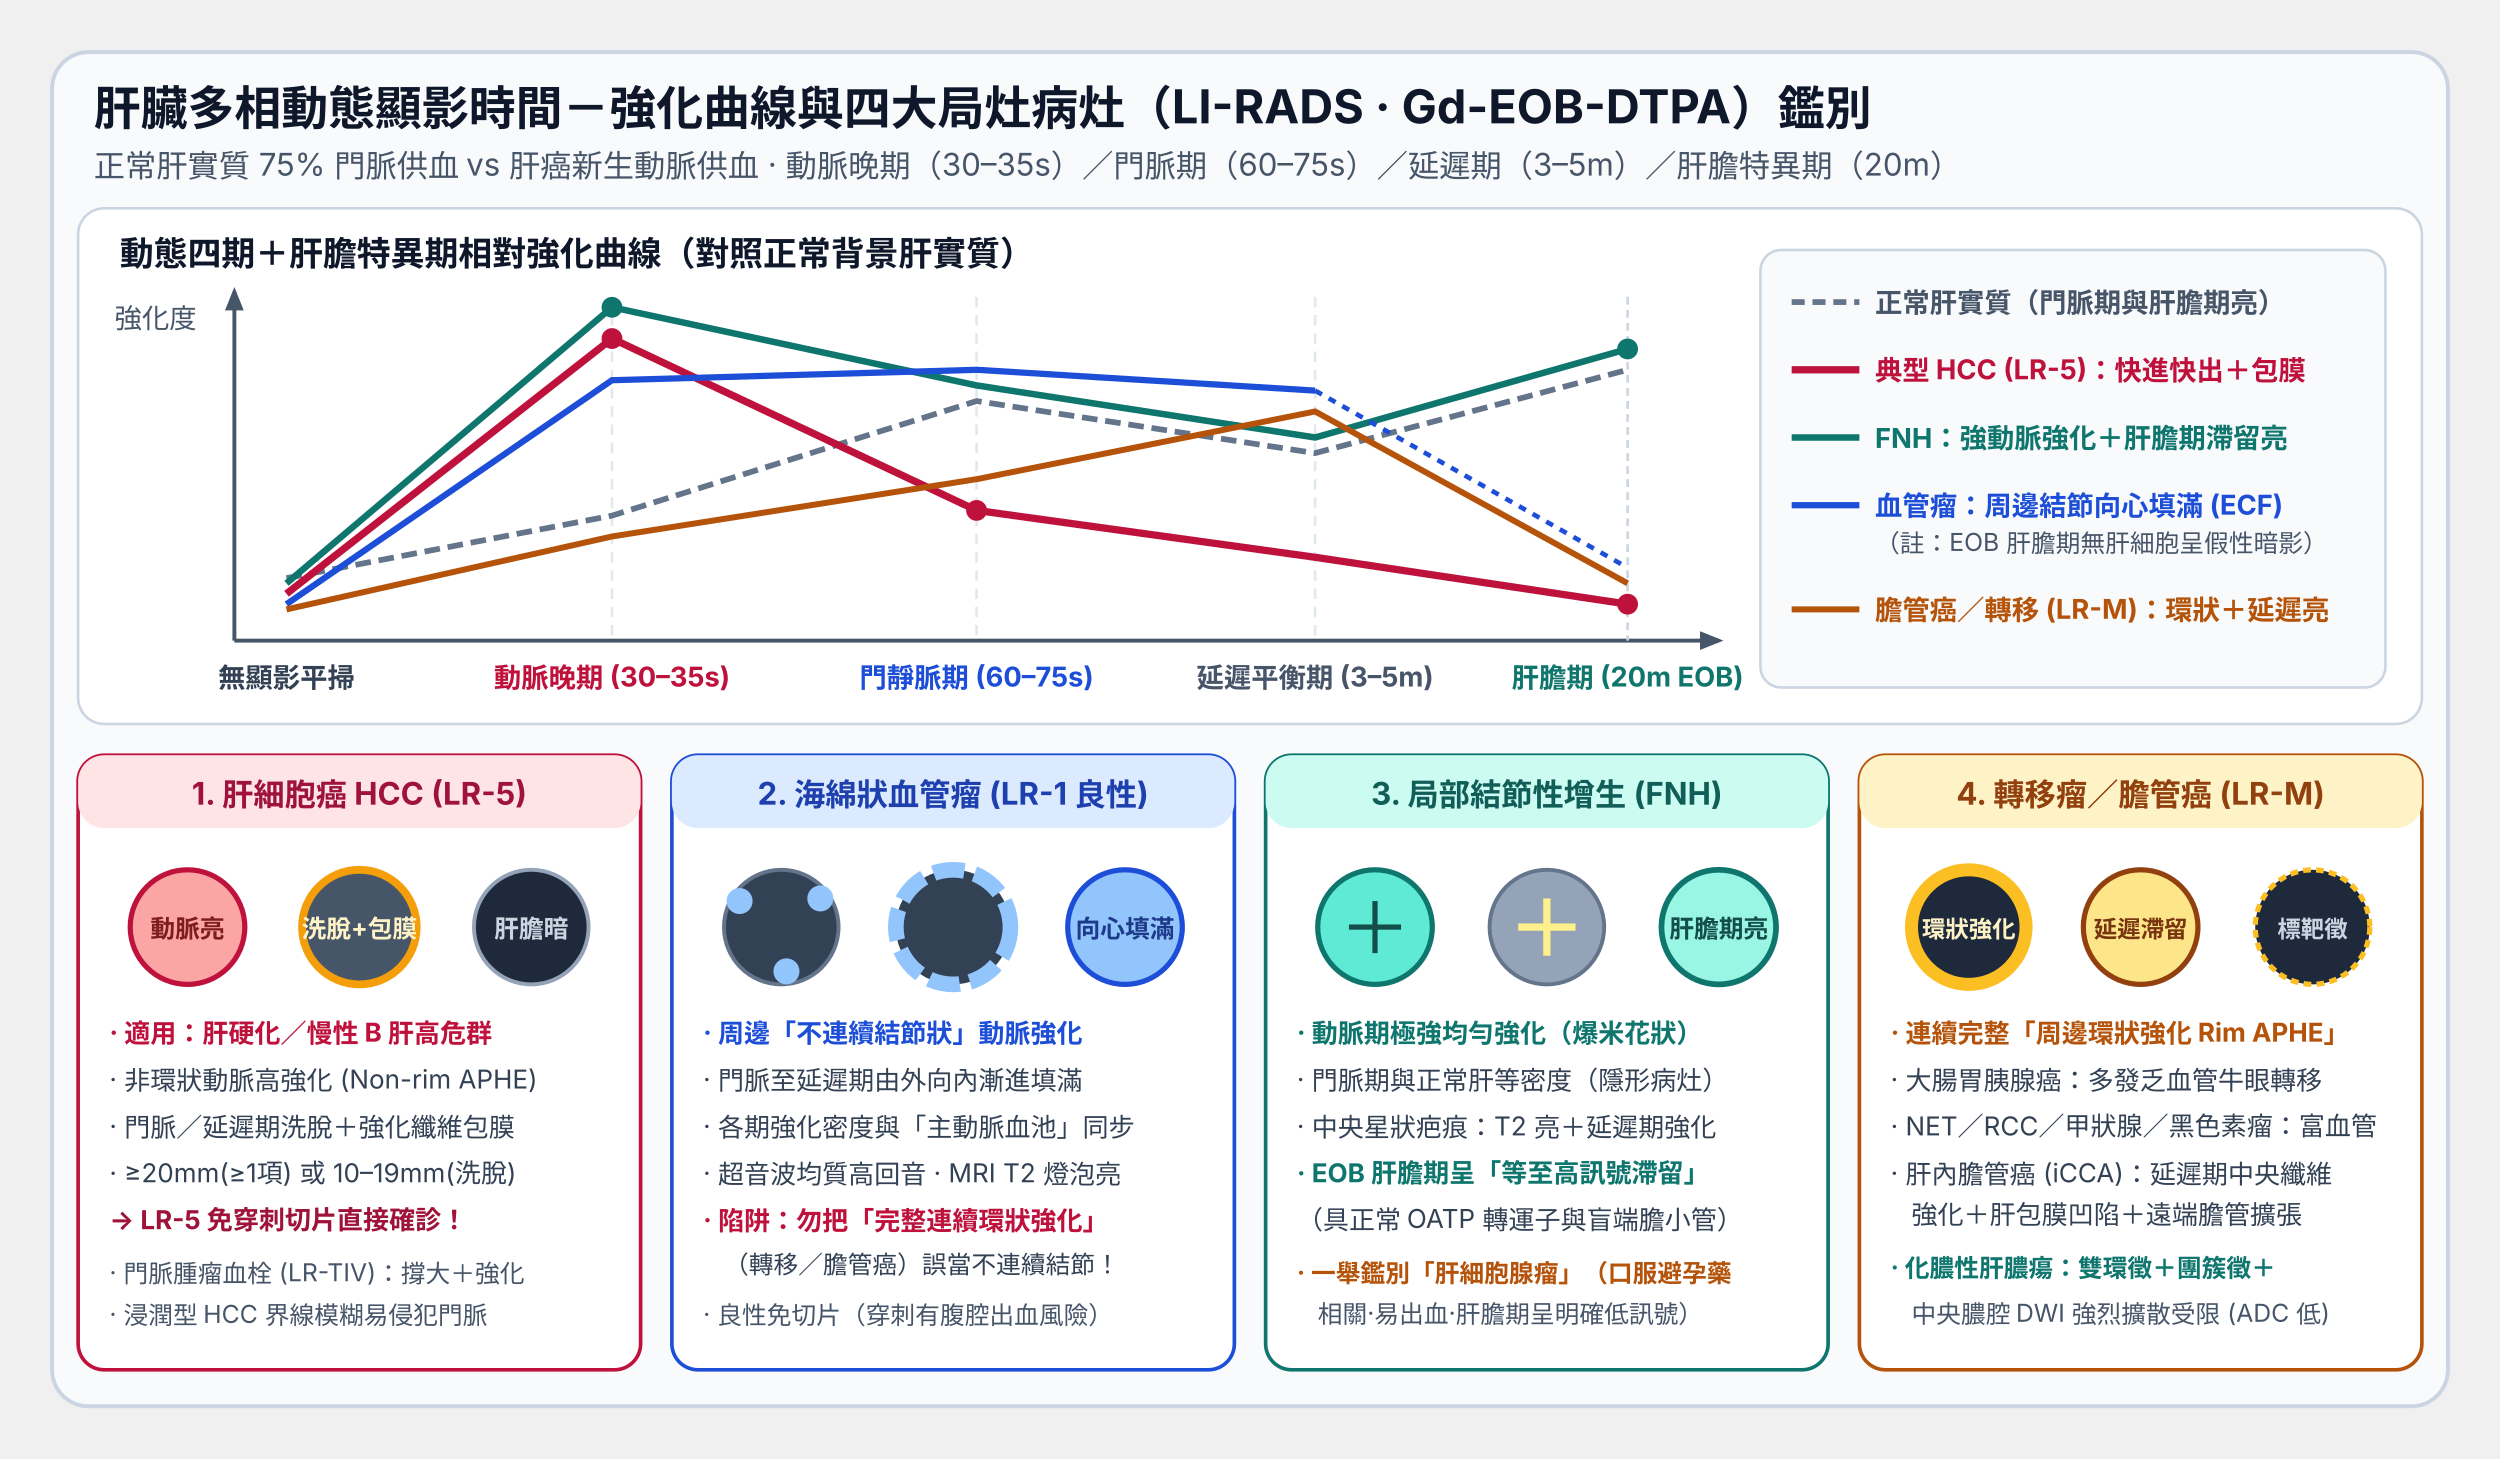
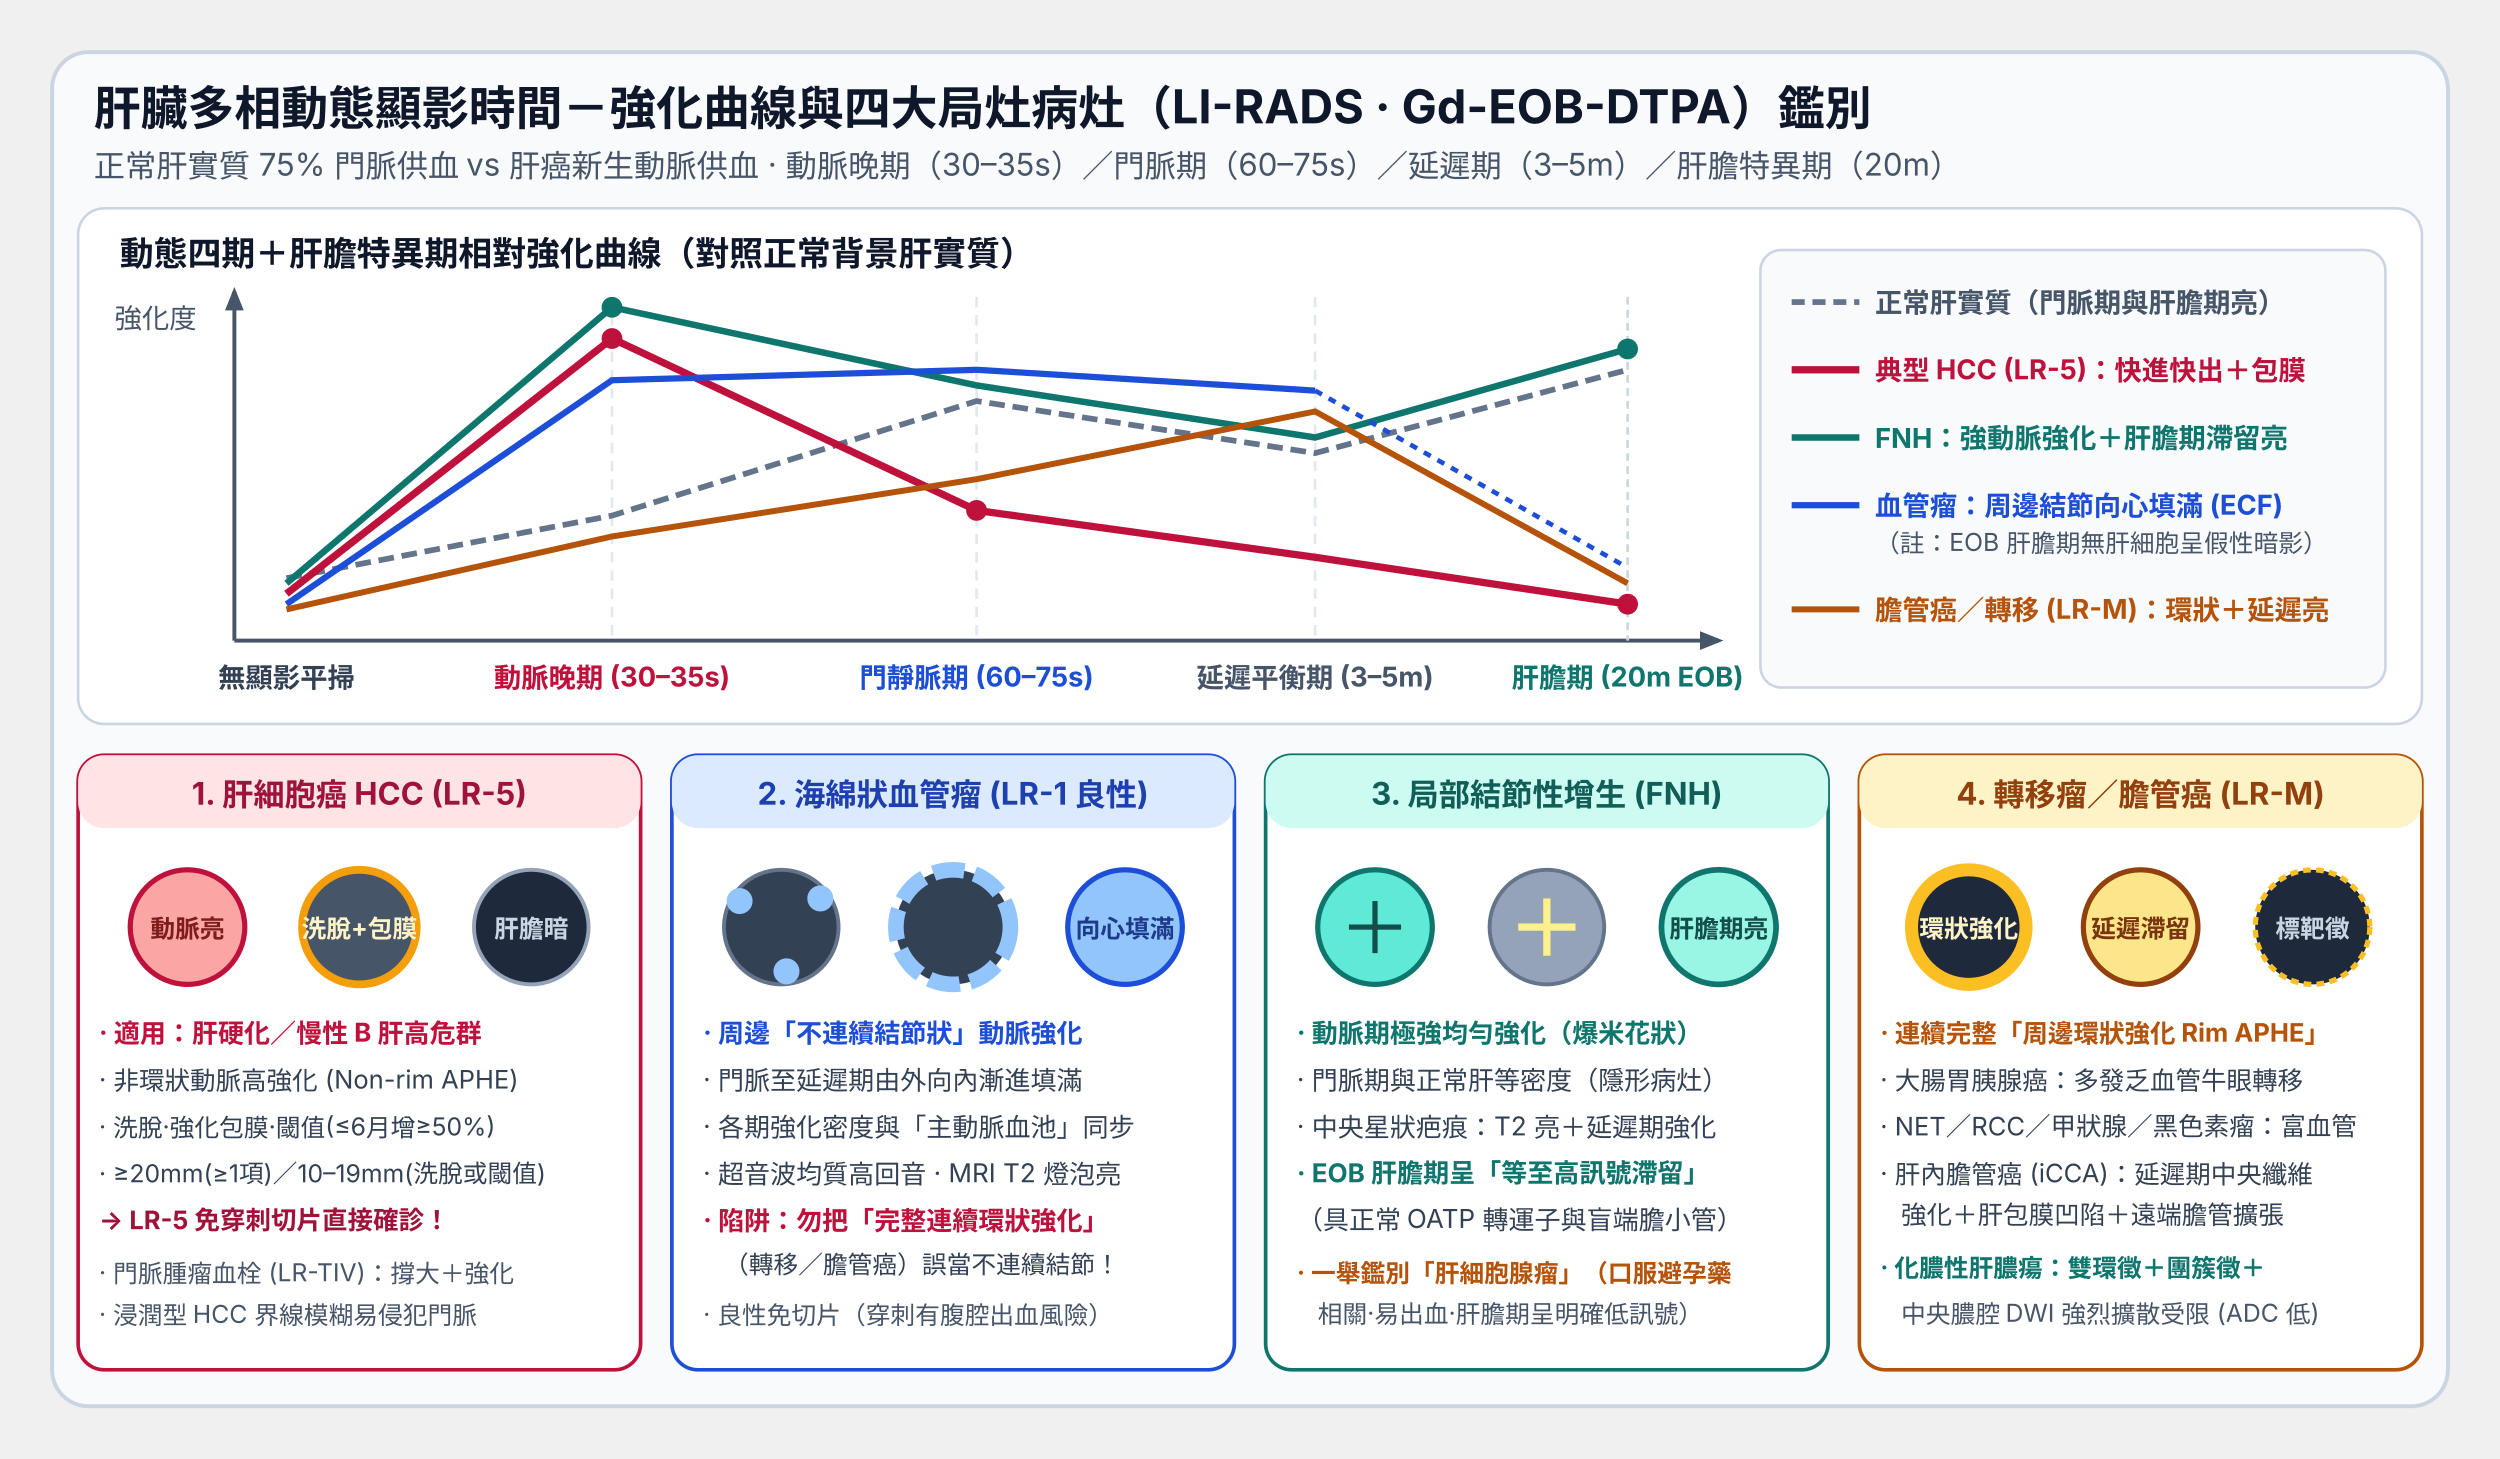
<svg xmlns="http://www.w3.org/2000/svg" viewBox="0 0 960 560" width="960" height="560" role="img" aria-labelledby="rad05-title rad05-desc">
  <defs>
    <marker id="arrAxis5" viewBox="0 0 10 10" refX="8" refY="5" markerWidth="6" markerHeight="6" orient="auto">
      <path d="M 0 1 L 10 5 L 0 9 z" fill="#475569" />
    </marker>
  </defs>
  <g font-family="system-ui, -apple-system, 'Noto Sans TC', sans-serif">
    <rect x="20" y="20" width="920" height="520" rx="14" fill="#f8fafc" stroke="#cbd5e1" stroke-width="1.5" />
    <text x="36" y="48" font-size="18" font-weight="700" fill="#0f172a">肝臟多相動態顯影時間－強化曲線與四大局灶病灶（LI-RADS · Gd-EOB-DTPA）鑑別</text>
    <text x="36" y="68" font-size="12" fill="#475569">正常肝實質 75% 門脈供血 vs 肝癌新生動脈供血 · 動脈晚期（30–35s）／門脈期（60–75s）／延遲期（3–5m）／肝膽特異期（20m）</text>
    <rect x="30" y="80" width="900" height="198" rx="10" fill="#ffffff" stroke="#cbd5e1" />
    <text x="46" y="102" font-size="13" font-weight="700" fill="#0f172a">動態四期＋肝膽特異期相對強化曲線（對照正常背景肝實質）</text>
    <line x1="90" y1="246" x2="660" y2="246" stroke="#475569" stroke-width="1.5" marker-end="url(#arrAxis5)" />
    <line x1="90" y1="246" x2="90" y2="112" stroke="#475569" stroke-width="1.5" marker-end="url(#arrAxis5)" />
    <text x="44" y="126" font-size="10.5" fill="#475569">強化度</text>
    <line x1="235" y1="114" x2="235" y2="246" stroke="#e2e8f0" stroke-dasharray="4,3" />
    <line x1="375" y1="114" x2="375" y2="246" stroke="#e2e8f0" stroke-dasharray="4,3" />
    <line x1="505" y1="114" x2="505" y2="246" stroke="#e2e8f0" stroke-dasharray="4,3" />
    <line x1="625" y1="114" x2="625" y2="246" stroke="#cbd5e1" stroke-dasharray="3,2" />
    <text x="110" y="264" font-size="10.5" font-weight="700" fill="#334155" text-anchor="middle">無顯影平掃</text>
    <text x="235" y="264" font-size="10.5" font-weight="700" fill="#be123c" text-anchor="middle">動脈晚期 (30–35s)</text>
    <text x="375" y="264" font-size="10.5" font-weight="700" fill="#1d4ed8" text-anchor="middle">門靜脈期 (60–75s)</text>
    <text x="505" y="264" font-size="10.5" font-weight="700" fill="#475569" text-anchor="middle">延遲平衡期 (3–5m)</text>
    <text x="625" y="264" font-size="10.5" font-weight="700" fill="#0f766e" text-anchor="middle">肝膽期 (20m EOB)</text>
    <path d="M 110 222 L 235 198 L 375 154 L 505 174 L 625 142" fill="none" stroke="#64748b" stroke-width="2.2" stroke-dasharray="6,3" />
    <path d="M 110 228 L 235 130 L 375 196 L 505 214 L 625 232" fill="none" stroke="#be123c" stroke-width="2.8" />
    <circle cx="235" cy="130" r="4" fill="#be123c" />
    <circle cx="375" cy="196" r="4" fill="#be123c" />
    <circle cx="625" cy="232" r="4" fill="#be123c" />
    <path d="M 110 224 L 235 118 L 375 148 L 505 168 L 625 134" fill="none" stroke="#0f766e" stroke-width="2.5" />
    <circle cx="235" cy="118" r="4" fill="#0f766e" />
    <circle cx="625" cy="134" r="4" fill="#0f766e" />
    <path d="M 110 232 L 235 146 L 375 142 L 505 150" fill="none" stroke="#1d4ed8" stroke-width="2.4" />
    <path d="M 505 150 L 625 218" fill="none" stroke="#1d4ed8" stroke-width="1.8" stroke-dasharray="3,3" />
    <path d="M 110 234 L 235 206 L 375 184 L 505 158 L 625 224" fill="none" stroke="#b45309" stroke-width="2.3" />
    <rect x="676" y="96" width="240" height="168" rx="8" fill="#f8fafc" stroke="#cbd5e1" />
    <line x1="688" y1="116" x2="714" y2="116" stroke="#64748b" stroke-width="2.2" stroke-dasharray="5,3" />
    <text x="720" y="120" font-size="10.5" font-weight="700" fill="#475569">正常肝實質（門脈期與肝膽期亮）</text>
    <line x1="688" y1="142" x2="714" y2="142" stroke="#be123c" stroke-width="2.8" />
    <text x="720" y="146" font-size="10.5" font-weight="700" fill="#be123c">典型 HCC (LR-5)：快進快出＋包膜</text>
    <line x1="688" y1="168" x2="714" y2="168" stroke="#0f766e" stroke-width="2.5" />
    <text x="720" y="172" font-size="10.5" font-weight="700" fill="#0f766e">FNH：強動脈強化＋肝膽期滯留亮</text>
    <line x1="688" y1="194" x2="714" y2="194" stroke="#1d4ed8" stroke-width="2.4" />
    <text x="720" y="198" font-size="10.5" font-weight="700" fill="#1d4ed8">血管瘤：周邊結節向心填滿 (ECF)</text>
    <text x="720" y="212" font-size="9.5" fill="#475569">（註：EOB 肝膽期無肝細胞呈假性暗影）</text>
    <line x1="688" y1="234" x2="714" y2="234" stroke="#b45309" stroke-width="2.3" />
    <text x="720" y="238" font-size="10.5" font-weight="700" fill="#b45309">膽管癌／轉移 (LR-M)：環狀＋延遲亮</text>
    <rect x="30" y="290" width="216" height="236" rx="10" fill="#ffffff" stroke="#be123c" stroke-width="1.4" />
    <rect x="30" y="290" width="216" height="28" rx="10" fill="#ffe4e6" />
    <text x="138" y="309" font-size="12" font-weight="700" fill="#9f1239" text-anchor="middle">1. 肝細胞癌 HCC (LR-5)</text>
    <circle cx="72" cy="356" r="22" fill="#fca5a5" stroke="#be123c" stroke-width="2" />
    <text x="72" y="360" font-size="9.5" font-weight="700" fill="#7f1d1d" text-anchor="middle">動脈亮</text>
    <circle cx="138" cy="356" r="22" fill="#475569" stroke="#f59e0b" stroke-width="3" />
    <text x="138" y="360" font-size="9.5" font-weight="700" fill="#fef3c7" text-anchor="middle">洗脫+包膜</text>
    <circle cx="204" cy="356" r="22" fill="#1e293b" stroke="#94a3b8" stroke-width="1.5" />
    <text x="204" y="360" font-size="9.5" font-weight="700" fill="#cbd5e1" text-anchor="middle">肝膽暗</text>
-     <text x="42" y="400" font-size="10" font-weight="700" fill="#be123c">· 適用：肝硬化／慢性 B 肝高危群</text>
-     <text x="42" y="418" font-size="10" fill="#334155">· 非環狀動脈高強化 (Non-rim APHE)</text>
-     <text x="42" y="436" font-size="10" fill="#334155">· 門脈／延遲期洗脫＋強化纖維包膜</text>
-     <text x="42" y="454" font-size="10" fill="#334155">· ≥20mm(≥1項) 或 10–19mm(洗脫)</text>
-     <text x="42" y="472" font-size="10" font-weight="700" fill="#9f1239">→ LR-5 免穿刺切片直接確診！</text>
-     <text x="42" y="492" font-size="9.5" fill="#475569">· 門脈腫瘤血栓 (LR-TIV)：撐大＋強化</text>
-     <text x="42" y="508" font-size="9.5" fill="#475569">· 浸潤型 HCC 界線模糊易侵犯門脈</text>
+     <text x="38" y="400" font-size="10" font-weight="700" fill="#be123c">· 適用：肝硬化／慢性 B 肝高危群</text>
+     <text x="38" y="418" font-size="9.8" fill="#334155">· 非環狀動脈高強化 (Non-rim APHE)</text>
+     <text x="38" y="436" font-size="9.5" fill="#334155">· 洗脫·強化包膜·閾值(≤6月增≥50%)</text>
+     <text x="38" y="454" font-size="9.5" fill="#334155">· ≥20mm(≥1項)／10–19mm(洗脫或閾值)</text>
+     <text x="38" y="472" font-size="9.8" font-weight="700" fill="#9f1239">→ LR-5 免穿刺切片直接確診！</text>
+     <text x="38" y="492" font-size="9.5" fill="#475569">· 門脈腫瘤血栓 (LR-TIV)：撐大＋強化</text>
+     <text x="38" y="508" font-size="9.5" fill="#475569">· 浸潤型 HCC 界線模糊易侵犯門脈</text>
    <rect x="258" y="290" width="216" height="236" rx="10" fill="#ffffff" stroke="#1d4ed8" stroke-width="1.4" />
    <rect x="258" y="290" width="216" height="28" rx="10" fill="#dbeafe" />
    <text x="366" y="309" font-size="12" font-weight="700" fill="#1e40af" text-anchor="middle">2. 海綿狀血管瘤 (LR-1 良性)</text>
    <circle cx="300" cy="356" r="22" fill="#334155" stroke="#64748b" stroke-width="1.5" />
    <circle cx="284" cy="346" r="5" fill="#93c5fd" />
    <circle cx="315" cy="345" r="5" fill="#93c5fd" />
    <circle cx="302" cy="373" r="5" fill="#93c5fd" />
    <circle cx="366" cy="356" r="22" fill="#334155" stroke="#93c5fd" stroke-width="6" stroke-dasharray="12,4" />
    <circle cx="432" cy="356" r="22" fill="#93c5fd" stroke="#1d4ed8" stroke-width="2" />
    <text x="432" y="360" font-size="9.5" font-weight="700" fill="#1e3a8a" text-anchor="middle">向心填滿</text>
    <text x="270" y="400" font-size="10" font-weight="700" fill="#1d4ed8">· 周邊「不連續結節狀」動脈強化</text>
    <text x="270" y="418" font-size="10" fill="#334155">· 門脈至延遲期由外向內漸進填滿</text>
    <text x="270" y="436" font-size="10" fill="#334155">· 各期強化密度與「主動脈血池」同步</text>
    <text x="270" y="454" font-size="10" fill="#334155">· 超音波均質高回音 · MRI T2 燈泡亮</text>
    <text x="270" y="472" font-size="10" font-weight="700" fill="#be123c">· 陷阱：勿把「完整連續環狀強化」</text>
    <text x="278" y="489" font-size="9.5" fill="#334155">（轉移／膽管癌）誤當不連續結節！</text>
    <text x="270" y="508" font-size="9.5" fill="#475569">· 良性免切片（穿刺有腹腔出血風險）</text>
    <rect x="486" y="290" width="216" height="236" rx="10" fill="#ffffff" stroke="#0f766e" stroke-width="1.4" />
    <rect x="486" y="290" width="216" height="28" rx="10" fill="#ccfbf1" />
    <text x="594" y="309" font-size="12" font-weight="700" fill="#115e59" text-anchor="middle">3. 局部結節性增生 (FNH)</text>
    <circle cx="528" cy="356" r="22" fill="#5eead4" stroke="#0f766e" stroke-width="2" />
    <path d="M 528 346 L 528 366 M 518 356 L 538 356" stroke="#134e4a" stroke-width="2" />
    <circle cx="594" cy="356" r="22" fill="#94a3b8" stroke="#64748b" stroke-width="1.5" />
    <path d="M 594 345 L 594 367 M 583 356 L 605 356" stroke="#fef08a" stroke-width="2.8" />
    <circle cx="660" cy="356" r="22" fill="#99f6e4" stroke="#0f766e" stroke-width="2.2" />
    <text x="660" y="360" font-size="9.5" font-weight="700" fill="#134e4a" text-anchor="middle">肝膽期亮</text>
    <text x="498" y="400" font-size="10" font-weight="700" fill="#0f766e">· 動脈期極強均勻強化（爆米花狀）</text>
    <text x="498" y="418" font-size="10" fill="#334155">· 門脈期與正常肝等密度（隱形病灶）</text>
    <text x="498" y="436" font-size="10" fill="#334155">· 中央星狀疤痕：T2 亮＋延遲期強化</text>
    <text x="498" y="454" font-size="10" font-weight="700" fill="#0f766e">· EOB 肝膽期呈「等至高訊號滯留」</text>
    <text x="498" y="472" font-size="10" fill="#334155">（具正常 OATP 轉運子與盲端膽小管）</text>
    <text x="498" y="492" font-size="9.5" font-weight="700" fill="#b45309">· 一舉鑑別「肝細胞腺瘤」（口服避孕藥</text>
    <text x="506" y="508" font-size="9.5" fill="#475569">相關·易出血·肝膽期呈明確低訊號）</text>
    <rect x="714" y="290" width="216" height="236" rx="10" fill="#ffffff" stroke="#b45309" stroke-width="1.4" />
    <rect x="714" y="290" width="216" height="28" rx="10" fill="#fef3c7" />
    <text x="822" y="309" font-size="12" font-weight="700" fill="#92400e" text-anchor="middle">4. 轉移瘤／膽管癌 (LR-M)</text>
    <circle cx="756" cy="356" r="22" fill="#1e293b" stroke="#fbbf24" stroke-width="5" />
-     <text x="756" y="360" font-size="9" font-weight="700" fill="#fef3c7" text-anchor="middle">環狀強化</text>
+     <text x="756" y="360" font-size="9.5" font-weight="700" fill="#fef3c7" text-anchor="middle">環狀強化</text>
    <circle cx="822" cy="356" r="22" fill="#fde68a" stroke="#92400e" stroke-width="2" />
-     <text x="822" y="360" font-size="9" font-weight="700" fill="#78350f" text-anchor="middle">延遲滯留</text>
+     <text x="822" y="360" font-size="9.5" font-weight="700" fill="#78350f" text-anchor="middle">延遲滯留</text>
    <circle cx="888" cy="356" r="22" fill="#1e293b" stroke="#fbbf24" stroke-width="2" stroke-dasharray="3,2" />
-     <text x="888" y="360" font-size="9" font-weight="700" fill="#cbd5e1" text-anchor="middle">標靶徵</text>
-     <text x="726" y="400" font-size="10" font-weight="700" fill="#b45309">· 連續完整「周邊環狀強化 Rim APHE」</text>
-     <text x="726" y="418" font-size="10" fill="#334155">· 大腸胃胰腺癌：多發乏血管牛眼轉移</text>
-     <text x="726" y="436" font-size="10" fill="#334155">· NET／RCC／甲狀腺／黑色素瘤：富血管</text>
-     <text x="726" y="454" font-size="10" fill="#334155">· 肝內膽管癌 (iCCA)：延遲期中央纖維</text>
-     <text x="734" y="470" font-size="10" fill="#334155">強化＋肝包膜凹陷＋遠端膽管擴張</text>
-     <text x="726" y="490" font-size="9.5" font-weight="700" fill="#0f766e">· 化膿性肝膿瘍：雙環徵＋團簇徵＋</text>
-     <text x="734" y="508" font-size="9.5" fill="#475569">中央膿腔 DWI 強烈擴散受限 (ADC 低)</text>
+     <text x="888" y="360" font-size="9.5" font-weight="700" fill="#cbd5e1" text-anchor="middle">標靶徵</text>
+     <text x="722" y="400" font-size="9.8" font-weight="700" fill="#b45309">· 連續完整「周邊環狀強化 Rim APHE」</text>
+     <text x="722" y="418" font-size="9.8" fill="#334155">· 大腸胃胰腺癌：多發乏血管牛眼轉移</text>
+     <text x="722" y="436" font-size="9.8" fill="#334155">· NET／RCC／甲狀腺／黑色素瘤：富血管</text>
+     <text x="722" y="454" font-size="9.8" fill="#334155">· 肝內膽管癌 (iCCA)：延遲期中央纖維</text>
+     <text x="730" y="470" font-size="9.8" fill="#334155">強化＋肝包膜凹陷＋遠端膽管擴張</text>
+     <text x="722" y="490" font-size="9.5" font-weight="700" fill="#0f766e">· 化膿性肝膿瘍：雙環徵＋團簇徵＋</text>
+     <text x="730" y="508" font-size="9.5" fill="#475569">中央膿腔 DWI 強烈擴散受限 (ADC 低)</text>
  </g>
</svg>
